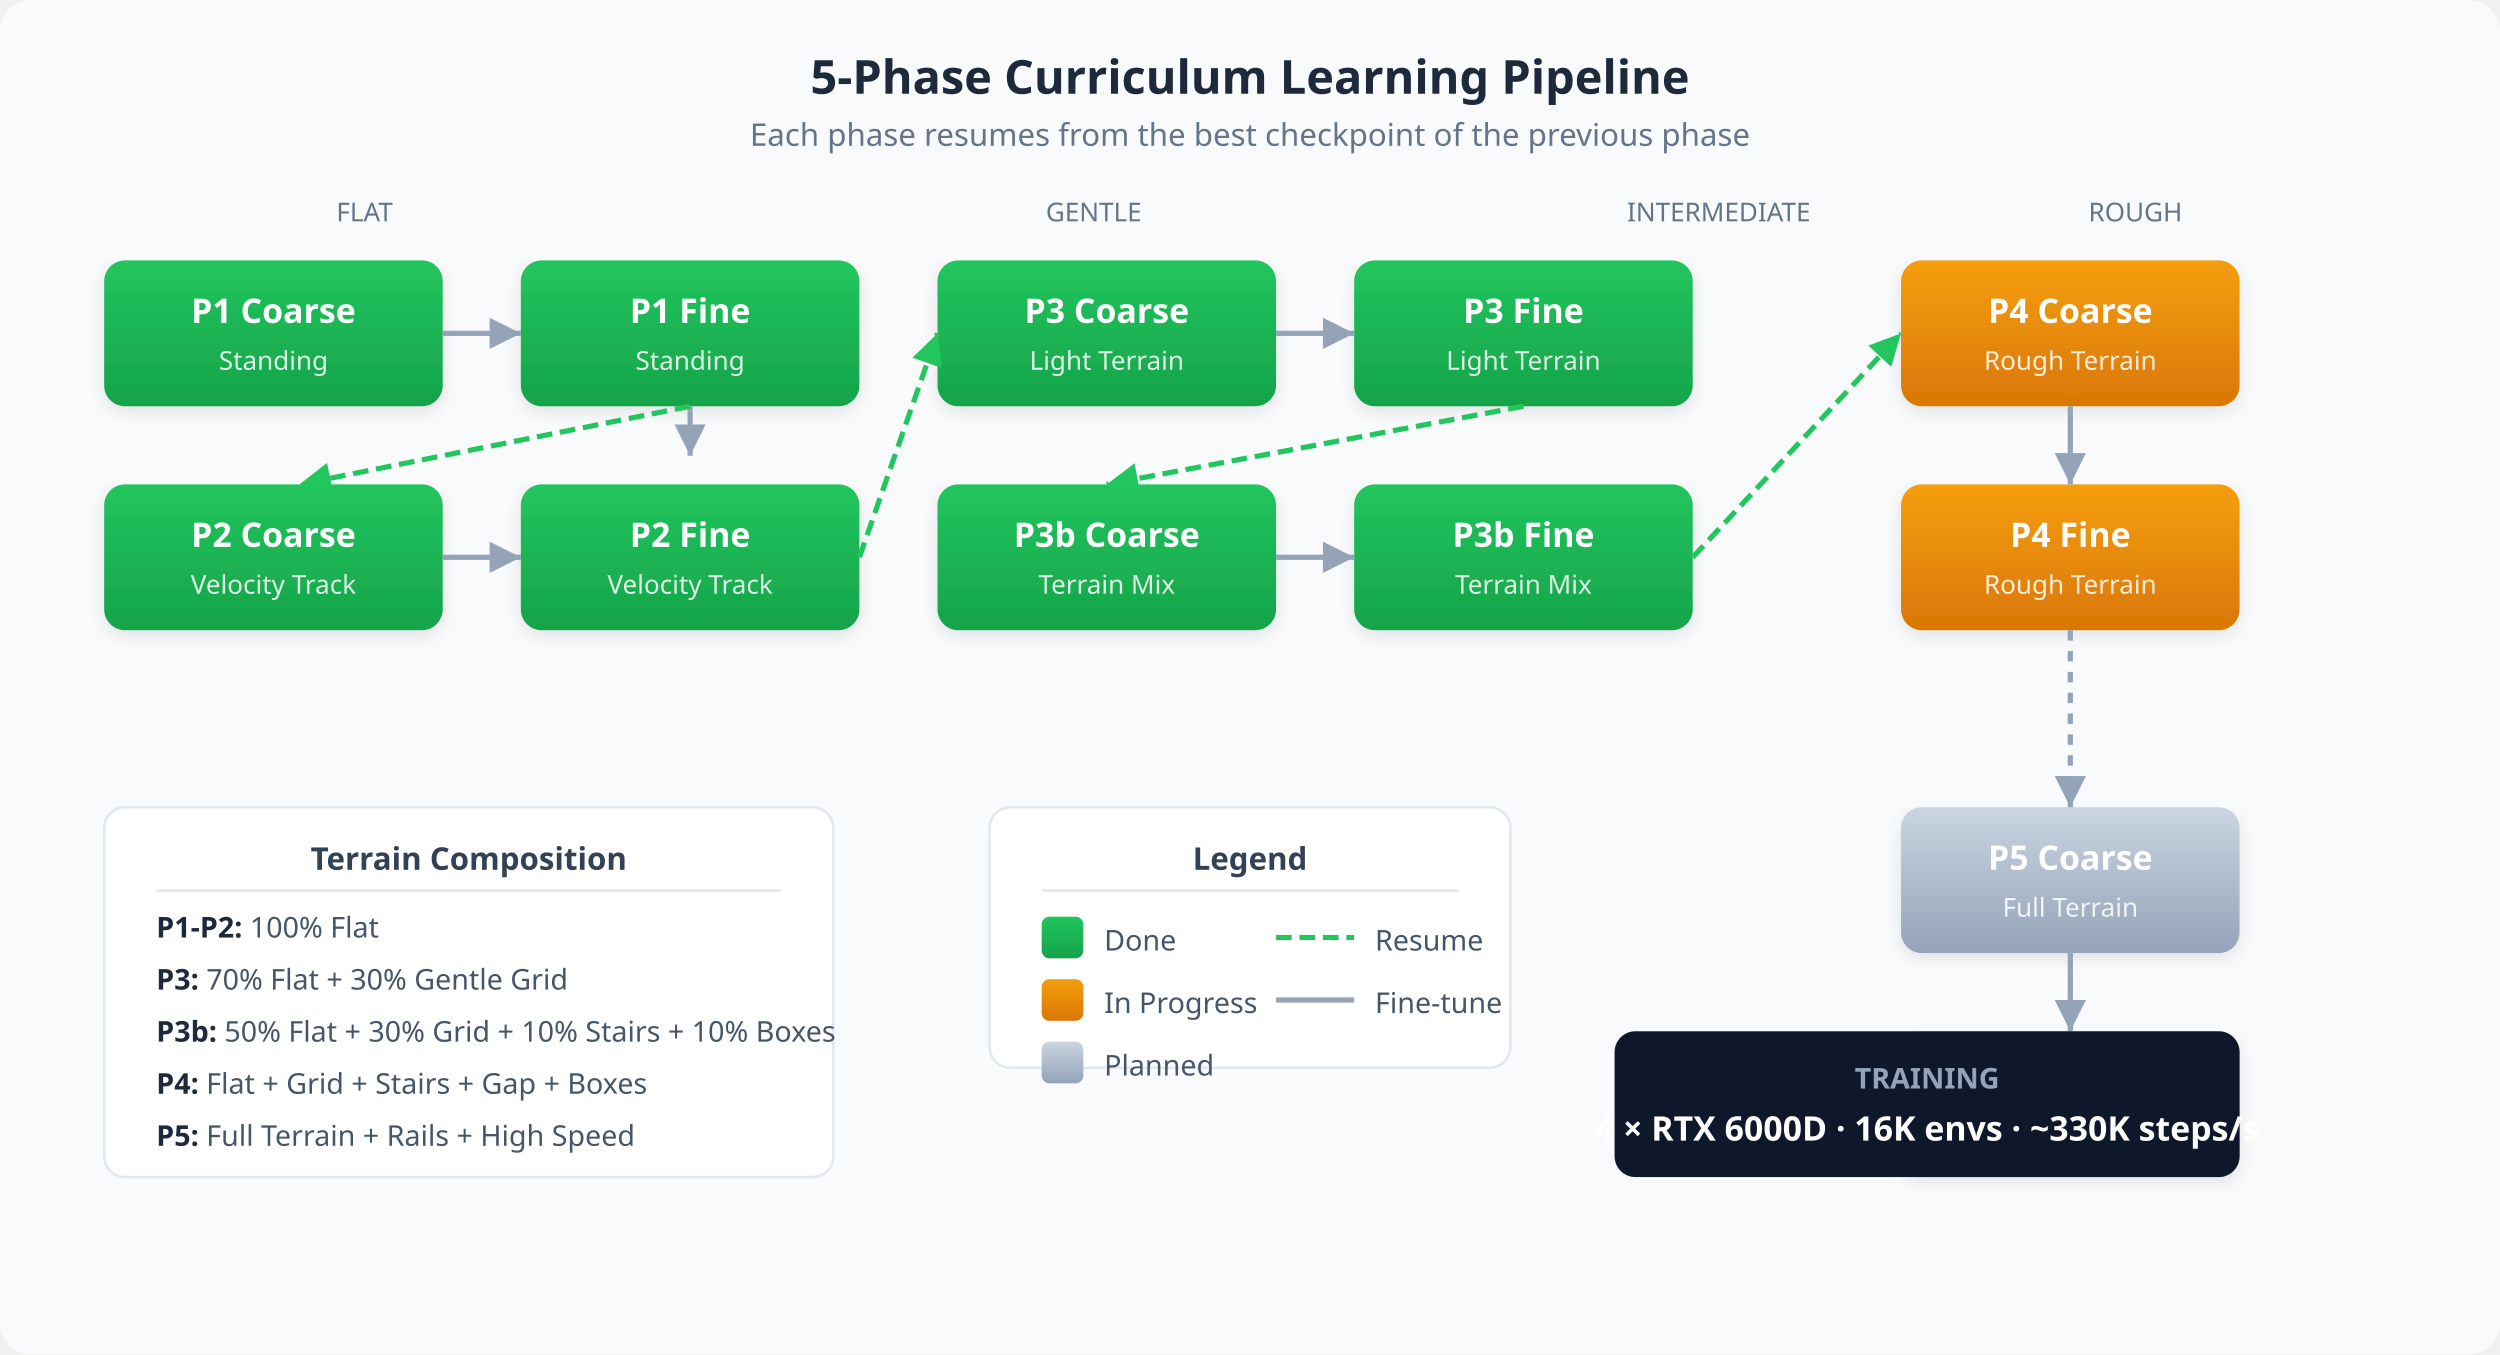
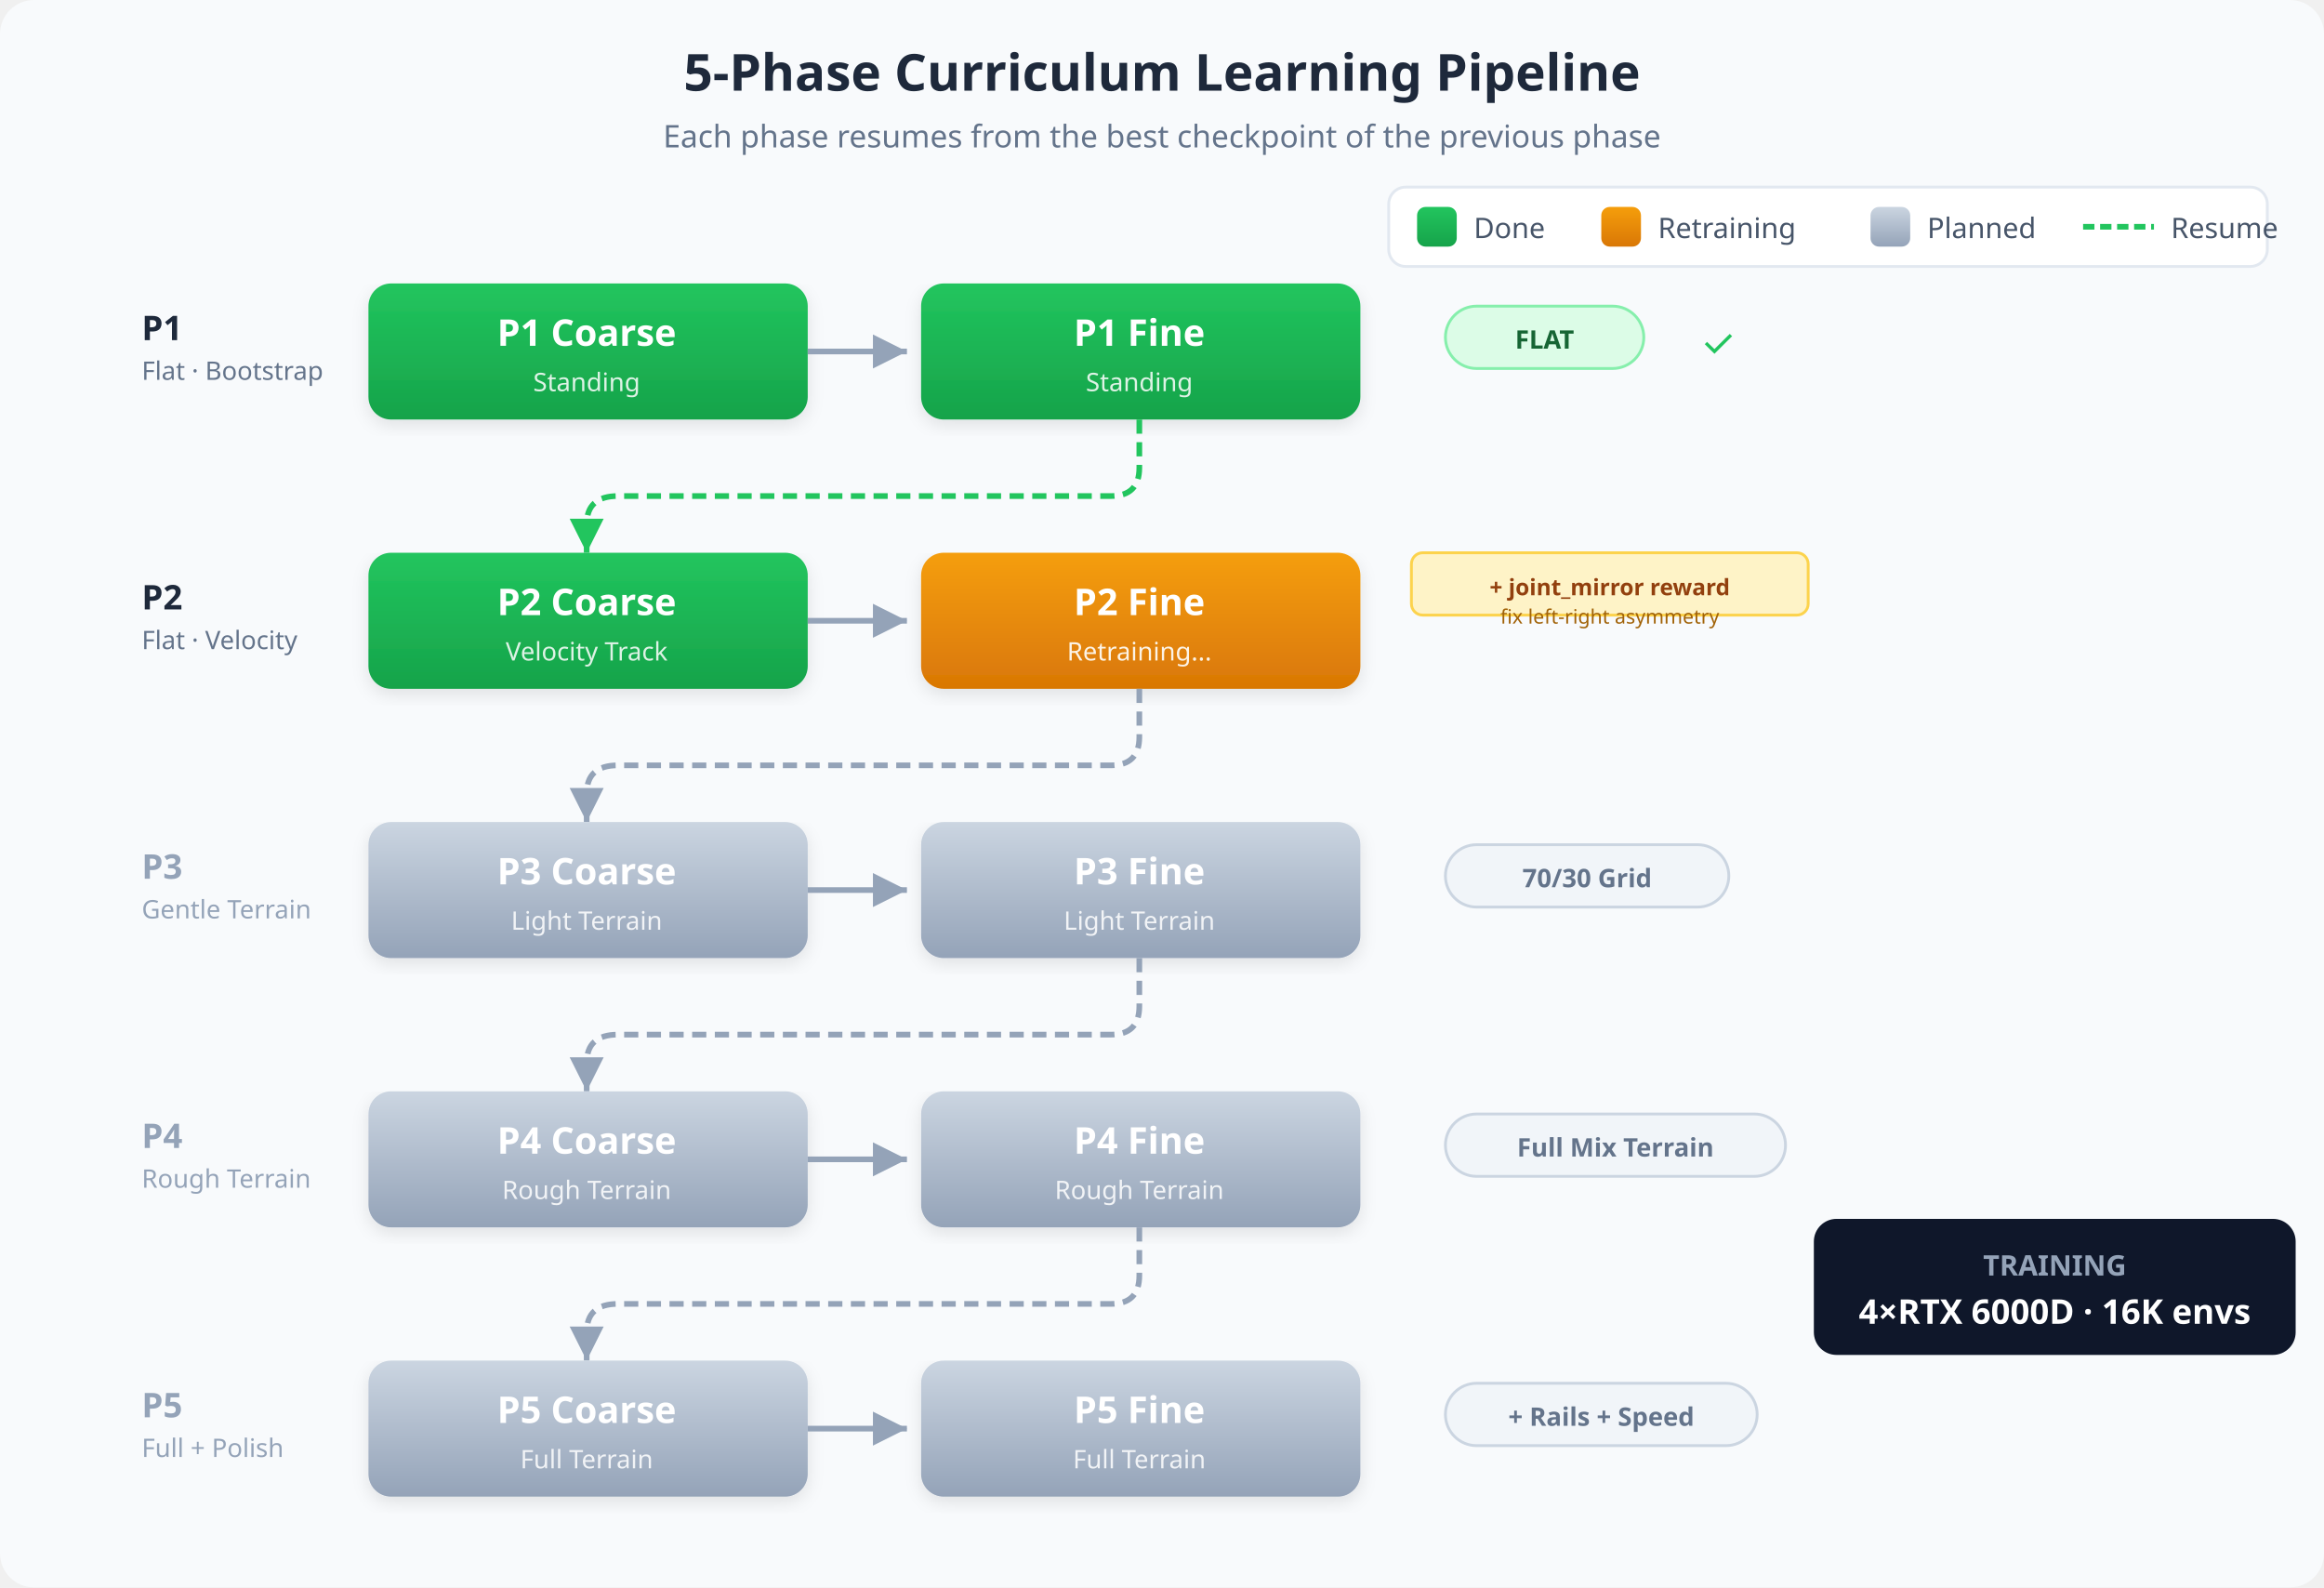
- <svg xmlns="http://www.w3.org/2000/svg" viewBox="0 0 960 520" font-family="'Segoe UI', system-ui, -apple-system, sans-serif">
+ <svg xmlns="http://www.w3.org/2000/svg" viewBox="0 0 820 560" font-family="'Segoe UI', system-ui, -apple-system, sans-serif">
  <defs>
    <marker id="arrow" viewBox="0 0 10 10" refX="10" refY="5" markerWidth="6" markerHeight="6" orient="auto-start-reverse">
      <path d="M 0 0 L 10 5 L 0 10 z" fill="#94a3b8" />
    </marker>
    <marker id="arrowGreen" viewBox="0 0 10 10" refX="10" refY="5" markerWidth="6" markerHeight="6" orient="auto-start-reverse">
      <path d="M 0 0 L 10 5 L 0 10 z" fill="#22c55e" />
    </marker>
    <filter id="shadow" x="-4%" y="-4%" width="108%" height="116%">
      <feDropShadow dx="0" dy="2" stdDeviation="3" flood-opacity="0.1" />
    </filter>
    <linearGradient id="doneGrad" x1="0" y1="0" x2="0" y2="1">
      <stop offset="0%" stop-color="#22c55e" />
      <stop offset="100%" stop-color="#16a34a" />
    </linearGradient>
-     <linearGradient id="progressGrad" x1="0" y1="0" x2="0" y2="1">
+     <linearGradient id="retrainGrad" x1="0" y1="0" x2="0" y2="1">
      <stop offset="0%" stop-color="#f59e0b" />
      <stop offset="100%" stop-color="#d97706" />
    </linearGradient>
    <linearGradient id="plannedGrad" x1="0" y1="0" x2="0" y2="1">
      <stop offset="0%" stop-color="#cbd5e1" />
      <stop offset="100%" stop-color="#94a3b8" />
    </linearGradient>
  </defs>
-   <rect width="960" height="520" rx="12" fill="#f8fafc" />
-   <text x="480" y="36" text-anchor="middle" font-size="18" font-weight="700" fill="#1e293b">5-Phase Curriculum Learning Pipeline</text>
-   <text x="480" y="56" text-anchor="middle" font-size="12" fill="#64748b">Each phase resumes from the best checkpoint of the previous phase</text>
-   <g font-size="10" fill="#64748b" font-weight="500">
-     <text x="140" y="85" text-anchor="middle">FLAT</text>
-     <text x="420" y="85" text-anchor="middle">GENTLE</text>
-     <text x="660" y="85" text-anchor="middle">INTERMEDIATE</text>
-     <text x="820" y="85" text-anchor="middle">ROUGH</text>
+   <rect width="820" height="560" rx="12" fill="#f8fafc" />
+   <text x="410" y="32" text-anchor="middle" font-size="18" font-weight="700" fill="#1e293b">5-Phase Curriculum Learning Pipeline</text>
+   <text x="410" y="52" text-anchor="middle" font-size="11" fill="#64748b">Each phase resumes from the best checkpoint of the previous phase</text>
+   <g transform="translate(490, 66)">
+     <rect width="310" height="28" rx="6" fill="white" stroke="#e2e8f0" />
+     <rect x="10" y="7" width="14" height="14" rx="3" fill="url(#doneGrad)" />
+     <text x="30" y="18" font-size="10" fill="#475569">Done</text>
+     <rect x="75" y="7" width="14" height="14" rx="3" fill="url(#retrainGrad)" />
+     <text x="95" y="18" font-size="10" fill="#475569">Retraining</text>
+     <rect x="170" y="7" width="14" height="14" rx="3" fill="url(#plannedGrad)" />
+     <text x="190" y="18" font-size="10" fill="#475569">Planned</text>
+     <line x1="245" y1="14" x2="270" y2="14" stroke="#22c55e" stroke-width="2" stroke-dasharray="4,2" />
+     <text x="276" y="18" font-size="10" fill="#475569">Resume</text>
  </g>
+   <text x="50" y="120" font-size="12" font-weight="700" fill="#1e293b">P1</text>
+   <text x="50" y="134" font-size="9" fill="#64748b">Flat · Bootstrap</text>
  <g filter="url(#shadow)">
-     <rect x="40" y="100" width="130" height="56" rx="8" fill="url(#doneGrad)" />
-     <text x="105" y="124" text-anchor="middle" font-size="13" font-weight="700" fill="white">P1 Coarse</text>
-     <text x="105" y="142" text-anchor="middle" font-size="10" fill="rgba(255,255,255,0.85)">Standing</text>
+     <rect x="130" y="100" width="155" height="48" rx="8" fill="url(#doneGrad)" />
+     <text x="207" y="122" text-anchor="middle" font-size="13" font-weight="700" fill="white">P1 Coarse</text>
+     <text x="207" y="138" text-anchor="middle" font-size="9" fill="rgba(255,255,255,0.85)">Standing</text>
  </g>
+   <line x1="285" y1="124" x2="320" y2="124" stroke="#94a3b8" stroke-width="2" marker-end="url(#arrow)" />
  <g filter="url(#shadow)">
-     <rect x="200" y="100" width="130" height="56" rx="8" fill="url(#doneGrad)" />
-     <text x="265" y="124" text-anchor="middle" font-size="13" font-weight="700" fill="white">P1 Fine</text>
-     <text x="265" y="142" text-anchor="middle" font-size="10" fill="rgba(255,255,255,0.85)">Standing</text>
+     <rect x="325" y="100" width="155" height="48" rx="8" fill="url(#doneGrad)" />
+     <text x="402" y="122" text-anchor="middle" font-size="13" font-weight="700" fill="white">P1 Fine</text>
+     <text x="402" y="138" text-anchor="middle" font-size="9" fill="rgba(255,255,255,0.85)">Standing</text>
  </g>
+   <rect x="510" y="108" width="70" height="22" rx="11" fill="#dcfce7" stroke="#86efac" />
+   <text x="545" y="123" text-anchor="middle" font-size="9" font-weight="600" fill="#166534">FLAT</text>
+   <text x="600" y="126" font-size="14" fill="#22c55e">✓</text>
+   <path d="M 402 148 L 402 165 Q 402 175 392 175 L 218 175 Q 207 175 207 185 L 207 195" stroke="#22c55e" stroke-width="2" fill="none" stroke-dasharray="5,3" marker-end="url(#arrowGreen)" />
+   <text x="50" y="215" font-size="12" font-weight="700" fill="#1e293b">P2</text>
+   <text x="50" y="229" font-size="9" fill="#64748b">Flat · Velocity</text>
  <g filter="url(#shadow)">
-     <rect x="40" y="186" width="130" height="56" rx="8" fill="url(#doneGrad)" />
-     <text x="105" y="210" text-anchor="middle" font-size="13" font-weight="700" fill="white">P2 Coarse</text>
-     <text x="105" y="228" text-anchor="middle" font-size="10" fill="rgba(255,255,255,0.85)">Velocity Track</text>
+     <rect x="130" y="195" width="155" height="48" rx="8" fill="url(#doneGrad)" />
+     <text x="207" y="217" text-anchor="middle" font-size="13" font-weight="700" fill="white">P2 Coarse</text>
+     <text x="207" y="233" text-anchor="middle" font-size="9" fill="rgba(255,255,255,0.85)">Velocity Track</text>
  </g>
+   <line x1="285" y1="219" x2="320" y2="219" stroke="#94a3b8" stroke-width="2" marker-end="url(#arrow)" />
  <g filter="url(#shadow)">
-     <rect x="200" y="186" width="130" height="56" rx="8" fill="url(#doneGrad)" />
-     <text x="265" y="210" text-anchor="middle" font-size="13" font-weight="700" fill="white">P2 Fine</text>
-     <text x="265" y="228" text-anchor="middle" font-size="10" fill="rgba(255,255,255,0.85)">Velocity Track</text>
+     <rect x="325" y="195" width="155" height="48" rx="8" fill="url(#retrainGrad)" />
+     <text x="402" y="217" text-anchor="middle" font-size="13" font-weight="700" fill="white">P2 Fine</text>
+     <text x="402" y="233" text-anchor="middle" font-size="9" fill="rgba(255,255,255,0.9)">Retraining...</text>
  </g>
+   <rect x="498" y="195" width="140" height="22" rx="4" fill="#fef3c7" stroke="#fcd34d" />
+   <text x="568" y="210" text-anchor="middle" font-size="8" font-weight="600" fill="#92400e">+ joint_mirror reward</text>
+   <text x="568" y="220" text-anchor="middle" font-size="7" fill="#a16207">fix left-right asymmetry</text>
+   <path d="M 402 243 L 402 260 Q 402 270 392 270 L 218 270 Q 207 270 207 280 L 207 290" stroke="#94a3b8" stroke-width="2" fill="none" stroke-dasharray="5,3" marker-end="url(#arrow)" />
+   <text x="50" y="310" font-size="12" font-weight="700" fill="#94a3b8">P3</text>
+   <text x="50" y="324" font-size="9" fill="#94a3b8">Gentle Terrain</text>
  <g filter="url(#shadow)">
-     <rect x="360" y="100" width="130" height="56" rx="8" fill="url(#doneGrad)" />
-     <text x="425" y="124" text-anchor="middle" font-size="13" font-weight="700" fill="white">P3 Coarse</text>
-     <text x="425" y="142" text-anchor="middle" font-size="10" fill="rgba(255,255,255,0.85)">Light Terrain</text>
+     <rect x="130" y="290" width="155" height="48" rx="8" fill="url(#plannedGrad)" />
+     <text x="207" y="312" text-anchor="middle" font-size="13" font-weight="700" fill="white">P3 Coarse</text>
+     <text x="207" y="328" text-anchor="middle" font-size="9" fill="rgba(255,255,255,0.85)">Light Terrain</text>
  </g>
+   <line x1="285" y1="314" x2="320" y2="314" stroke="#94a3b8" stroke-width="2" marker-end="url(#arrow)" />
  <g filter="url(#shadow)">
-     <rect x="520" y="100" width="130" height="56" rx="8" fill="url(#doneGrad)" />
-     <text x="585" y="124" text-anchor="middle" font-size="13" font-weight="700" fill="white">P3 Fine</text>
-     <text x="585" y="142" text-anchor="middle" font-size="10" fill="rgba(255,255,255,0.85)">Light Terrain</text>
+     <rect x="325" y="290" width="155" height="48" rx="8" fill="url(#plannedGrad)" />
+     <text x="402" y="312" text-anchor="middle" font-size="13" font-weight="700" fill="white">P3 Fine</text>
+     <text x="402" y="328" text-anchor="middle" font-size="9" fill="rgba(255,255,255,0.85)">Light Terrain</text>
  </g>
+   <rect x="510" y="298" width="100" height="22" rx="11" fill="#f1f5f9" stroke="#cbd5e1" />
+   <text x="560" y="313" text-anchor="middle" font-size="9" font-weight="600" fill="#64748b">70/30 Grid</text>
+   <path d="M 402 338 L 402 355 Q 402 365 392 365 L 218 365 Q 207 365 207 375 L 207 385" stroke="#94a3b8" stroke-width="2" fill="none" stroke-dasharray="5,3" marker-end="url(#arrow)" />
+   <text x="50" y="405" font-size="12" font-weight="700" fill="#94a3b8">P4</text>
+   <text x="50" y="419" font-size="9" fill="#94a3b8">Rough Terrain</text>
  <g filter="url(#shadow)">
-     <rect x="360" y="186" width="130" height="56" rx="8" fill="url(#doneGrad)" />
-     <text x="425" y="210" text-anchor="middle" font-size="13" font-weight="700" fill="white">P3b Coarse</text>
-     <text x="425" y="228" text-anchor="middle" font-size="10" fill="rgba(255,255,255,0.85)">Terrain Mix</text>
+     <rect x="130" y="385" width="155" height="48" rx="8" fill="url(#plannedGrad)" />
+     <text x="207" y="407" text-anchor="middle" font-size="13" font-weight="700" fill="white">P4 Coarse</text>
+     <text x="207" y="423" text-anchor="middle" font-size="9" fill="rgba(255,255,255,0.85)">Rough Terrain</text>
  </g>
+   <line x1="285" y1="409" x2="320" y2="409" stroke="#94a3b8" stroke-width="2" marker-end="url(#arrow)" />
  <g filter="url(#shadow)">
-     <rect x="520" y="186" width="130" height="56" rx="8" fill="url(#doneGrad)" />
-     <text x="585" y="210" text-anchor="middle" font-size="13" font-weight="700" fill="white">P3b Fine</text>
-     <text x="585" y="228" text-anchor="middle" font-size="10" fill="rgba(255,255,255,0.85)">Terrain Mix</text>
+     <rect x="325" y="385" width="155" height="48" rx="8" fill="url(#plannedGrad)" />
+     <text x="402" y="407" text-anchor="middle" font-size="13" font-weight="700" fill="white">P4 Fine</text>
+     <text x="402" y="423" text-anchor="middle" font-size="9" fill="rgba(255,255,255,0.85)">Rough Terrain</text>
  </g>
+   <rect x="510" y="393" width="120" height="22" rx="11" fill="#f1f5f9" stroke="#cbd5e1" />
+   <text x="570" y="408" text-anchor="middle" font-size="9" font-weight="600" fill="#64748b">Full Mix Terrain</text>
+   <path d="M 402 433 L 402 450 Q 402 460 392 460 L 218 460 Q 207 460 207 470 L 207 480" stroke="#94a3b8" stroke-width="2" fill="none" stroke-dasharray="5,3" marker-end="url(#arrow)" />
+   <text x="50" y="500" font-size="12" font-weight="700" fill="#94a3b8">P5</text>
+   <text x="50" y="514" font-size="9" fill="#94a3b8">Full + Polish</text>
  <g filter="url(#shadow)">
-     <rect x="730" y="100" width="130" height="56" rx="8" fill="url(#progressGrad)" />
-     <text x="795" y="124" text-anchor="middle" font-size="13" font-weight="700" fill="white">P4 Coarse</text>
-     <text x="795" y="142" text-anchor="middle" font-size="10" fill="rgba(255,255,255,0.85)">Rough Terrain</text>
+     <rect x="130" y="480" width="155" height="48" rx="8" fill="url(#plannedGrad)" />
+     <text x="207" y="502" text-anchor="middle" font-size="13" font-weight="700" fill="white">P5 Coarse</text>
+     <text x="207" y="518" text-anchor="middle" font-size="9" fill="rgba(255,255,255,0.85)">Full Terrain</text>
  </g>
+   <line x1="285" y1="504" x2="320" y2="504" stroke="#94a3b8" stroke-width="2" marker-end="url(#arrow)" />
  <g filter="url(#shadow)">
-     <rect x="730" y="186" width="130" height="56" rx="8" fill="url(#progressGrad)" />
-     <text x="795" y="210" text-anchor="middle" font-size="13" font-weight="700" fill="white">P4 Fine</text>
-     <text x="795" y="228" text-anchor="middle" font-size="10" fill="rgba(255,255,255,0.85)">Rough Terrain</text>
+     <rect x="325" y="480" width="155" height="48" rx="8" fill="url(#plannedGrad)" />
+     <text x="402" y="502" text-anchor="middle" font-size="13" font-weight="700" fill="white">P5 Fine</text>
+     <text x="402" y="518" text-anchor="middle" font-size="9" fill="rgba(255,255,255,0.85)">Full Terrain</text>
  </g>
-   <g filter="url(#shadow)">
-     <rect x="730" y="310" width="130" height="56" rx="8" fill="url(#plannedGrad)" />
-     <text x="795" y="334" text-anchor="middle" font-size="13" font-weight="700" fill="white">P5 Coarse</text>
-     <text x="795" y="352" text-anchor="middle" font-size="10" fill="rgba(255,255,255,0.85)">Full Terrain</text>
-   </g>
-   <g filter="url(#shadow)">
-     <rect x="730" y="396" width="130" height="56" rx="8" fill="url(#plannedGrad)" />
-     <text x="795" y="420" text-anchor="middle" font-size="13" font-weight="700" fill="white">P5 Fine</text>
-     <text x="795" y="438" text-anchor="middle" font-size="10" fill="rgba(255,255,255,0.85)">Full Terrain</text>
-   </g>
-   <line x1="170" y1="128" x2="200" y2="128" stroke="#94a3b8" stroke-width="2" marker-end="url(#arrow)" />
-   <line x1="265" y1="156" x2="265" y2="175" stroke="#94a3b8" stroke-width="2" marker-end="url(#arrow)" />
-   <line x1="265" y1="156" x2="115" y2="186" stroke="#22c55e" stroke-width="2" marker-end="url(#arrowGreen)" stroke-dasharray="6,3" />
-   <line x1="170" y1="214" x2="200" y2="214" stroke="#94a3b8" stroke-width="2" marker-end="url(#arrow)" />
-   <line x1="330" y1="214" x2="360" y2="128" stroke="#22c55e" stroke-width="2" marker-end="url(#arrowGreen)" stroke-dasharray="6,3" />
-   <line x1="490" y1="128" x2="520" y2="128" stroke="#94a3b8" stroke-width="2" marker-end="url(#arrow)" />
-   <line x1="585" y1="156" x2="425" y2="186" stroke="#22c55e" stroke-width="2" marker-end="url(#arrowGreen)" stroke-dasharray="6,3" />
-   <line x1="490" y1="214" x2="520" y2="214" stroke="#94a3b8" stroke-width="2" marker-end="url(#arrow)" />
-   <line x1="650" y1="214" x2="730" y2="128" stroke="#22c55e" stroke-width="2" marker-end="url(#arrowGreen)" stroke-dasharray="6,3" />
-   <line x1="795" y1="156" x2="795" y2="186" stroke="#94a3b8" stroke-width="2" marker-end="url(#arrow)" />
-   <line x1="795" y1="242" x2="795" y2="310" stroke="#94a3b8" stroke-width="2" marker-end="url(#arrow)" stroke-dasharray="4,4" />
-   <line x1="795" y1="366" x2="795" y2="396" stroke="#94a3b8" stroke-width="2" marker-end="url(#arrow)" />
-   <rect x="40" y="310" width="280" height="142" rx="8" fill="white" stroke="#e2e8f0" stroke-width="1" />
-   <text x="180" y="334" text-anchor="middle" font-size="12" font-weight="600" fill="#334155">Terrain Composition</text>
-   <line x1="60" y1="342" x2="300" y2="342" stroke="#e2e8f0" />
-   <g font-size="11" fill="#475569">
-     <text x="60" y="360">
-       <tspan font-weight="600" fill="#1e293b">P1-P2:</tspan> 100% Flat</text>
-     <text x="60" y="380">
-       <tspan font-weight="600" fill="#1e293b">P3:</tspan> 70% Flat + 30% Gentle Grid</text>
-     <text x="60" y="400">
-       <tspan font-weight="600" fill="#1e293b">P3b:</tspan> 50% Flat + 30% Grid + 10% Stairs + 10% Boxes</text>
-     <text x="60" y="420">
-       <tspan font-weight="600" fill="#1e293b">P4:</tspan> Flat + Grid + Stairs + Gap + Boxes</text>
-     <text x="60" y="440">
-       <tspan font-weight="600" fill="#1e293b">P5:</tspan> Full Terrain + Rails + High Speed</text>
-   </g>
-   <rect x="380" y="310" width="200" height="100" rx="8" fill="white" stroke="#e2e8f0" stroke-width="1" />
-   <text x="480" y="334" text-anchor="middle" font-size="12" font-weight="600" fill="#334155">Legend</text>
-   <line x1="400" y1="342" x2="560" y2="342" stroke="#e2e8f0" />
-   <rect x="400" y="352" width="16" height="16" rx="3" fill="url(#doneGrad)" />
-   <text x="424" y="365" font-size="11" fill="#475569">Done</text>
-   <rect x="400" y="376" width="16" height="16" rx="3" fill="url(#progressGrad)" />
-   <text x="424" y="389" font-size="11" fill="#475569">In Progress</text>
-   <rect x="400" y="400" width="16" height="16" rx="3" fill="url(#plannedGrad)" />
-   <text x="424" y="413" font-size="11" fill="#475569">Planned</text>
-   <line x1="490" y1="360" x2="520" y2="360" stroke="#22c55e" stroke-width="2" stroke-dasharray="6,3" />
-   <text x="528" y="365" font-size="11" fill="#475569">Resume</text>
-   <line x1="490" y1="384" x2="520" y2="384" stroke="#94a3b8" stroke-width="2" />
-   <text x="528" y="389" font-size="11" fill="#475569">Fine-tune</text>
-   <rect x="620" y="396" width="240" height="56" rx="8" fill="#0f172a" />
-   <text x="740" y="418" text-anchor="middle" font-size="11" font-weight="600" fill="#94a3b8">TRAINING</text>
-   <text x="740" y="438" text-anchor="middle" font-size="13" font-weight="700" fill="white">4 × RTX 6000D · 16K envs · ~330K steps/s</text>
+   <rect x="510" y="488" width="110" height="22" rx="11" fill="#f1f5f9" stroke="#cbd5e1" />
+   <text x="565" y="503" text-anchor="middle" font-size="9" font-weight="600" fill="#64748b">+ Rails + Speed</text>
+   <rect x="640" y="430" width="170" height="48" rx="8" fill="#0f172a" />
+   <text x="725" y="450" text-anchor="middle" font-size="10" font-weight="600" fill="#94a3b8">TRAINING</text>
+   <text x="725" y="467" text-anchor="middle" font-size="12" font-weight="700" fill="white">4×RTX 6000D · 16K envs</text>
</svg>
